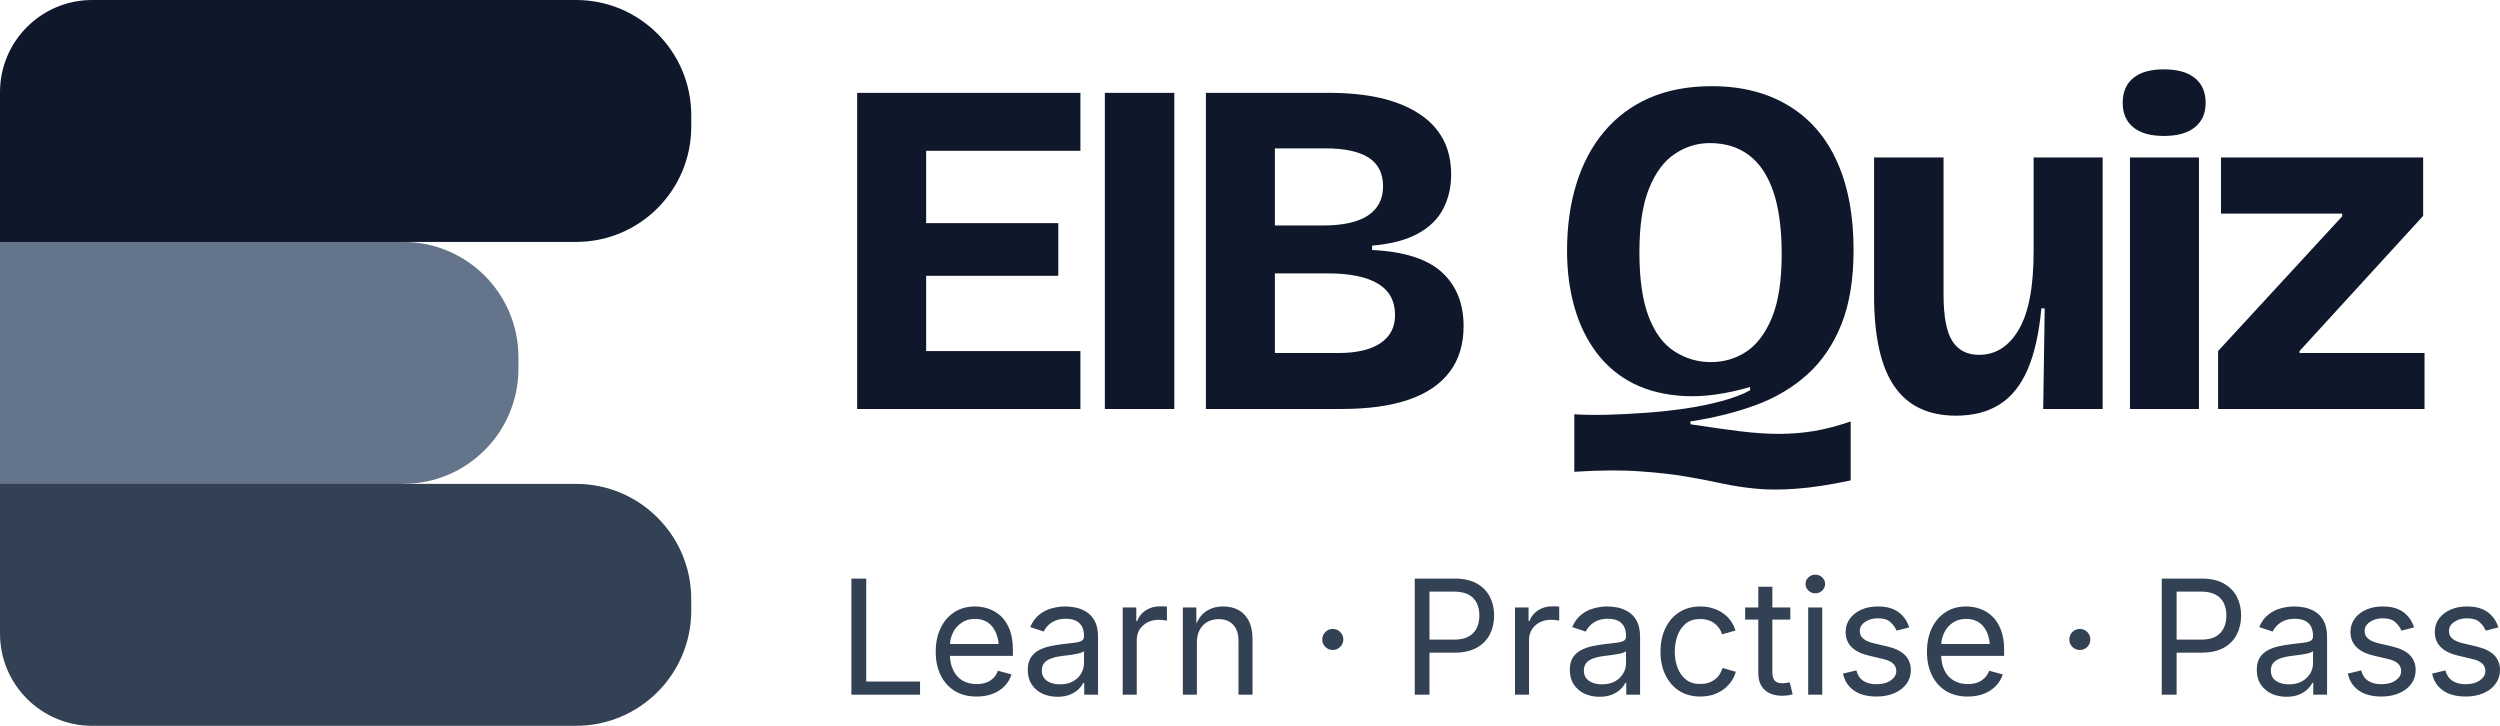
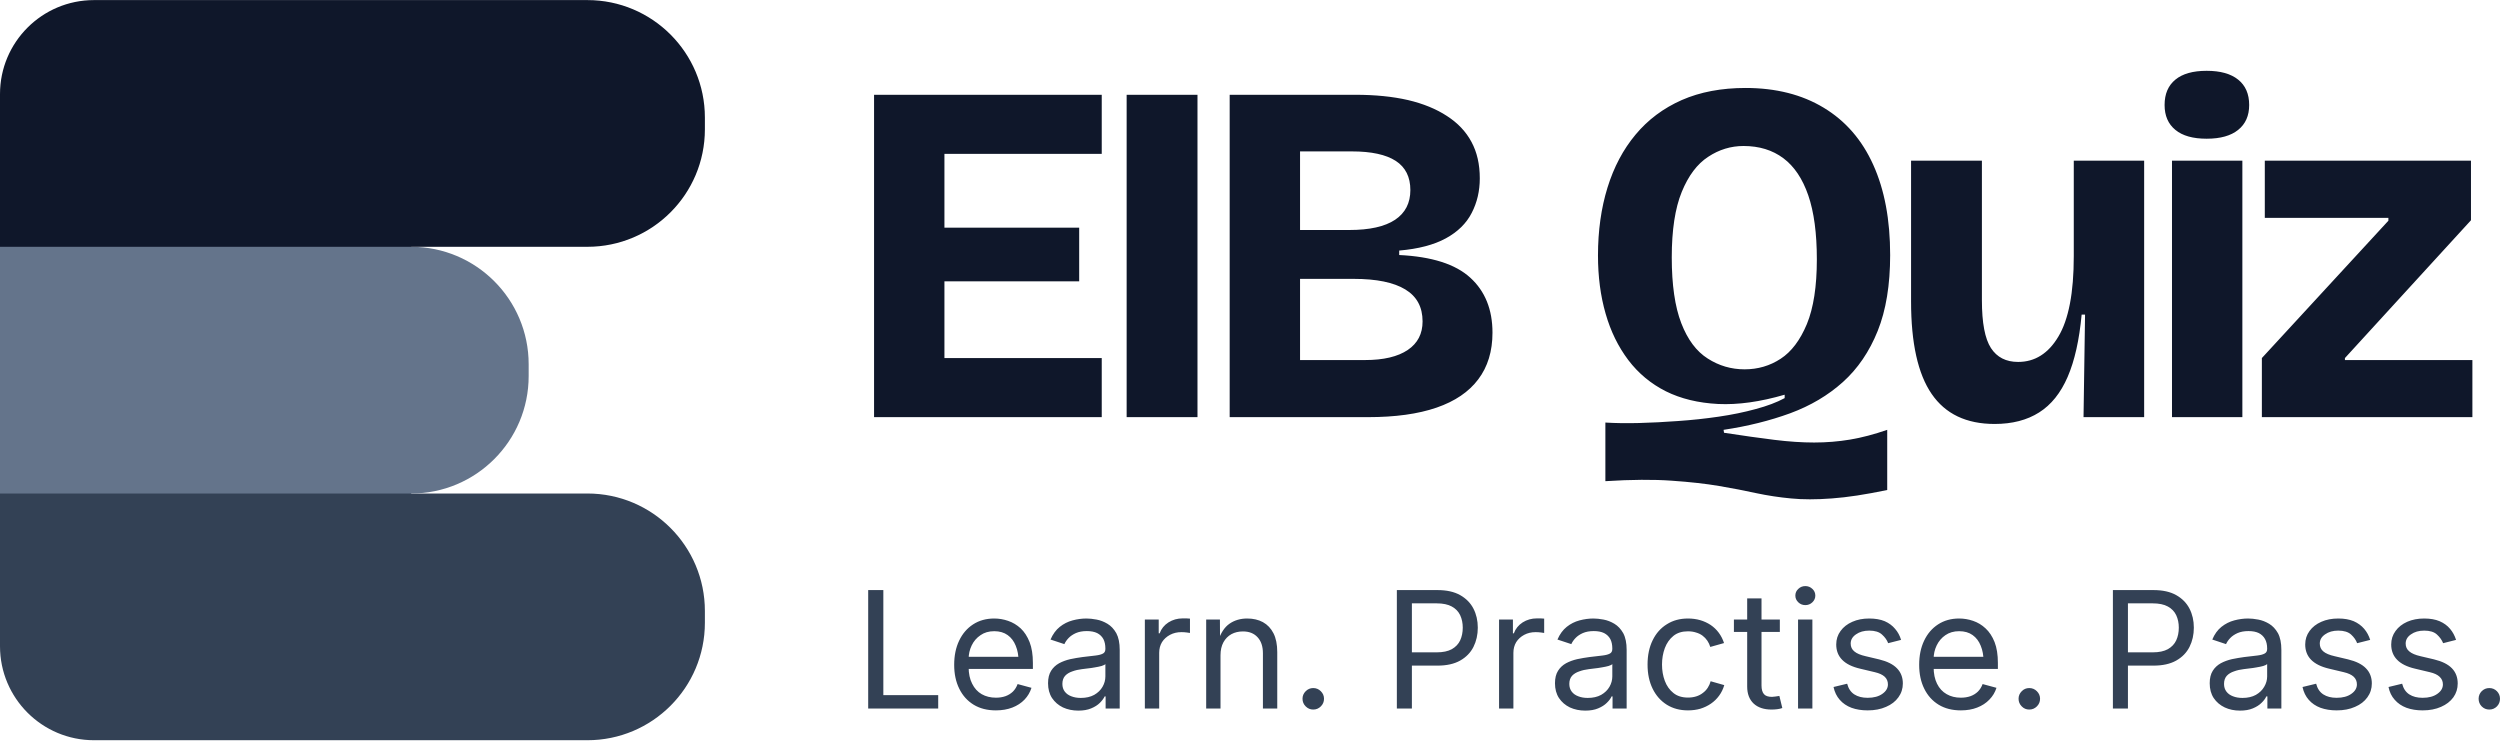
- <svg xmlns="http://www.w3.org/2000/svg" viewBox="0 0 217 63" width="868" height="252" role="img" aria-label="EIB Quiz">
+ <svg xmlns="http://www.w3.org/2000/svg" viewBox="0 0 212.8 63" width="851" height="252" role="img" aria-label="EIB Quiz">
  <path fill="#334155" d="M0 42H50A10 10 0 0 1 60 52V53A10 10 0 0 1 50 63H8A8 8 0 0 1 0 55Z M0 41H35V42H0Z" />
  <path fill="#64748B" d="M0 21H35A10 10 0 0 1 45 31V32A10 10 0 0 1 35 42H0Z M0 20H35V21H0Z" />
  <path fill="#0F172A" d="M8 0H50A10 10 0 0 1 60 10V11A10 10 0 0 1 50 21H0V8A8 8 0 0 1 8 0Z" />
  <path fill="#0F172A" d="M80.39 35.5L74.4 35.5L74.4 8.06L80.39 8.06L80.39 35.5ZM93.78 35.5L78.68 35.5L78.68 30.47L93.78 30.47L93.78 35.5ZM91.86 23.94L78.68 23.94L78.68 19.37L91.86 19.37L91.86 23.94ZM93.78 13.09L78.68 13.09L78.68 8.06L93.78 8.06L93.78 13.09ZM101.93 35.5L95.9 35.5L95.9 8.06L101.93 8.06L101.93 35.5ZM116.44 35.5L104.67 35.5L104.67 8.06L115.36 8.06Q117.89 8.06 119.85 8.51Q121.8 8.97 123.17 9.87Q124.55 10.76 125.25 12.07Q125.96 13.38 125.96 15.17L125.96 15.17Q125.96 16.79 125.27 18.12Q124.59 19.45 123.07 20.28Q121.55 21.11 119.1 21.32L119.1 21.32L119.1 21.7Q123.26 21.9 125.15 23.63Q127.04 25.35 127.04 28.31L127.04 28.31Q127.04 30.68 125.83 32.28Q124.63 33.88 122.28 34.69Q119.93 35.5 116.44 35.5L116.44 35.5ZM110.66 23.73L110.66 30.64L116.19 30.64Q118.56 30.64 119.83 29.78Q121.09 28.93 121.09 27.35L121.09 27.35Q121.09 25.52 119.62 24.63Q118.14 23.73 115.23 23.73L115.23 23.73L110.66 23.73ZM110.66 12.88L110.66 19.57L114.86 19.57Q117.44 19.57 118.75 18.7Q120.05 17.83 120.05 16.17L120.05 16.17Q120.05 14.5 118.81 13.69Q117.56 12.88 115.07 12.88L115.07 12.88L110.66 12.88ZM160.64 36.58L160.64 41.7Q157.89 42.28 155.92 42.42Q153.94 42.57 152.45 42.42Q150.95 42.28 149.49 41.97Q148.04 41.65 146.33 41.36Q144.63 41.07 142.3 40.91Q139.97 40.74 136.65 40.95L136.65 40.95L136.65 35.96Q137.93 36.04 139.51 36Q141.09 35.96 142.84 35.83Q144.59 35.71 146.29 35.46Q148 35.21 149.45 34.81Q150.91 34.42 151.91 33.88L151.91 33.88L151.91 33.59Q148.79 34.5 146.25 34.38Q143.71 34.25 141.8 33.3Q139.89 32.34 138.6 30.64Q137.31 28.93 136.67 26.69Q136.02 24.44 136.02 21.74L136.02 21.74Q136.02 18.58 136.83 15.96Q137.64 13.34 139.22 11.45Q140.8 9.55 143.15 8.51Q145.5 7.48 148.58 7.48L148.58 7.48Q152.45 7.48 155.23 9.16Q158.02 10.84 159.45 14.02Q160.89 17.2 160.89 21.7L160.89 21.7Q160.89 25.52 159.83 28.16Q158.77 30.8 156.87 32.51Q154.98 34.21 152.38 35.17Q149.78 36.12 146.71 36.58L146.71 36.58L146.75 36.83Q149.16 37.2 151.01 37.43Q152.86 37.66 154.42 37.66Q155.98 37.66 157.48 37.41Q158.97 37.16 160.64 36.58L160.64 36.58ZM148.5 31.43L148.5 31.43Q150.2 31.43 151.57 30.53Q152.94 29.64 153.8 27.58Q154.65 25.52 154.65 22.07L154.65 22.07Q154.65 18.74 153.92 16.62Q153.19 14.5 151.8 13.46Q150.41 12.42 148.41 12.42L148.41 12.42Q146.79 12.42 145.4 13.34Q144 14.25 143.15 16.33Q142.3 18.41 142.3 21.9L142.3 21.9Q142.3 25.4 143.11 27.5Q143.92 29.6 145.36 30.51Q146.79 31.43 148.5 31.43ZM169.78 36.08L169.78 36.08Q166.17 36.08 164.42 33.52Q162.67 30.97 162.67 25.65L162.67 25.65L162.67 13.67L168.7 13.67L168.7 25.56Q168.7 28.43 169.47 29.62Q170.24 30.8 171.78 30.8L171.78 30.8Q172.86 30.8 173.71 30.26Q174.57 29.72 175.21 28.64Q175.86 27.56 176.19 25.85Q176.52 24.15 176.52 21.78L176.52 21.78L176.52 13.67L182.51 13.67L182.51 25.31L182.51 35.5L177.35 35.5L177.48 26.77L177.19 26.77Q176.89 30.01 176 32.07Q175.11 34.13 173.57 35.1Q172.03 36.08 169.78 36.08ZM190.87 35.5L184.88 35.5L184.88 13.67L190.87 13.67L190.87 35.5ZM187.83 11.8L187.83 11.8Q186.08 11.8 185.17 11.05Q184.25 10.3 184.25 8.93L184.25 8.93Q184.25 7.52 185.17 6.77Q186.08 6.02 187.83 6.02L187.83 6.02Q189.58 6.02 190.51 6.77Q191.45 7.52 191.45 8.93L191.45 8.93Q191.45 10.3 190.51 11.05Q189.58 11.8 187.83 11.8ZM210.45 35.5L192.53 35.5L192.53 30.47L203.3 18.78L203.3 18.54L192.78 18.54L192.78 13.67L210.33 13.67L210.33 18.74L199.6 30.47L199.6 30.64L210.45 30.64L210.45 35.5Z" />
-   <path fill="#334155" d="M79.86 60.3L73.9 60.3L73.9 50.22L75.19 50.22L75.19 59.16L79.86 59.16L79.86 60.3ZM84.77 60.46L84.77 60.46Q83.67 60.46 82.88 59.98Q82.08 59.49 81.65 58.61Q81.22 57.74 81.22 56.58L81.22 56.58Q81.22 55.41 81.64 54.53Q82.06 53.64 82.83 53.14Q83.6 52.64 84.63 52.64L84.63 52.64Q85.23 52.64 85.81 52.84Q86.4 53.04 86.88 53.48Q87.35 53.92 87.64 54.65Q87.92 55.37 87.92 56.42L87.92 56.42L87.92 56.93L82.05 56.93L82.05 55.9L87.27 55.9L86.7 56.28Q86.7 55.54 86.46 54.96Q86.23 54.38 85.77 54.05Q85.31 53.72 84.63 53.72L84.63 53.72Q83.94 53.72 83.46 54.06Q82.97 54.39 82.71 54.93Q82.45 55.47 82.45 56.08L82.45 56.08L82.45 56.77Q82.45 57.61 82.75 58.19Q83.04 58.78 83.56 59.08Q84.09 59.38 84.78 59.38L84.78 59.38Q85.22 59.38 85.59 59.25Q85.95 59.12 86.22 58.86Q86.48 58.6 86.62 58.22L86.62 58.22L87.8 58.54Q87.62 59.11 87.21 59.54Q86.79 59.98 86.17 60.22Q85.55 60.46 84.77 60.46ZM91.79 60.48L91.79 60.48Q91.07 60.48 90.48 60.21Q89.9 59.93 89.55 59.41Q89.21 58.89 89.21 58.15L89.21 58.15Q89.21 57.5 89.47 57.09Q89.72 56.69 90.15 56.45Q90.58 56.22 91.1 56.1Q91.62 55.99 92.15 55.92L92.15 55.92Q92.83 55.83 93.26 55.79Q93.68 55.74 93.89 55.62Q94.09 55.51 94.09 55.23L94.09 55.23L94.09 55.19Q94.09 54.72 93.92 54.39Q93.74 54.06 93.39 53.88Q93.04 53.71 92.51 53.71L92.51 53.71Q91.97 53.71 91.58 53.88Q91.2 54.05 90.96 54.3Q90.72 54.55 90.6 54.82L90.6 54.82L89.42 54.43Q89.72 53.74 90.21 53.35Q90.7 52.96 91.3 52.8Q91.89 52.64 92.48 52.64L92.48 52.64Q92.86 52.64 93.34 52.73Q93.82 52.82 94.27 53.09Q94.72 53.36 95.02 53.89Q95.31 54.43 95.31 55.31L95.31 55.31L95.31 60.3L94.11 60.3L94.11 59.27L94.03 59.27Q93.9 59.54 93.62 59.82Q93.34 60.1 92.88 60.29Q92.43 60.48 91.79 60.48ZM92 59.4L92 59.4Q92.67 59.4 93.14 59.14Q93.61 58.87 93.85 58.45Q94.09 58.03 94.09 57.57L94.09 57.57L94.09 56.52Q94.02 56.6 93.77 56.68Q93.52 56.75 93.2 56.8Q92.88 56.86 92.58 56.89Q92.27 56.93 92.1 56.95L92.1 56.95Q91.66 57 91.28 57.14Q90.89 57.27 90.66 57.52Q90.43 57.78 90.43 58.21L90.43 58.21Q90.43 58.6 90.64 58.87Q90.84 59.13 91.19 59.26Q91.54 59.4 92 59.4ZM98.67 60.3L97.45 60.3L97.45 52.73L98.63 52.73L98.63 53.9L98.71 53.9Q98.92 53.32 99.46 52.97Q100 52.63 100.67 52.63L100.67 52.63Q100.81 52.63 100.99 52.63Q101.18 52.64 101.29 52.65L101.29 52.65L101.29 53.87Q101.23 53.86 101.02 53.83Q100.8 53.8 100.56 53.8L100.56 53.8Q100.02 53.8 99.59 54.03Q99.16 54.26 98.91 54.65Q98.67 55.05 98.67 55.56L98.67 55.56L98.67 60.3ZM103.89 55.77L103.89 55.77L103.89 60.3L102.67 60.3L102.67 52.73L103.84 52.73L103.85 54.57L103.68 54.57Q104.02 53.52 104.66 53.08Q105.3 52.64 106.16 52.64L106.16 52.64Q106.93 52.64 107.5 52.95Q108.08 53.27 108.4 53.9Q108.72 54.53 108.72 55.5L108.72 55.5L108.72 60.3L107.5 60.3L107.5 55.6Q107.5 54.72 107.04 54.23Q106.59 53.74 105.8 53.74L105.8 53.74Q105.25 53.74 104.82 53.97Q104.39 54.21 104.14 54.66Q103.89 55.12 103.89 55.77ZM115.68 56.42L115.68 56.42Q115.3 56.42 115.04 56.15Q114.77 55.89 114.77 55.51L114.77 55.51Q114.77 55.13 115.04 54.86Q115.3 54.59 115.68 54.59L115.68 54.59Q116.06 54.59 116.33 54.86Q116.6 55.13 116.6 55.51L116.6 55.51Q116.6 55.89 116.33 56.15Q116.06 56.42 115.68 56.42ZM124.08 60.3L122.8 60.3L122.8 50.22L126.25 50.22Q127.42 50.22 128.19 50.65Q128.95 51.08 129.32 51.8Q129.69 52.52 129.69 53.42L129.69 53.42Q129.69 54.32 129.32 55.06Q128.95 55.79 128.19 56.22Q127.43 56.65 126.25 56.65L126.25 56.65L123.81 56.65L123.81 55.52L126.19 55.52Q126.99 55.52 127.48 55.25Q127.97 54.97 128.19 54.5Q128.41 54.02 128.41 53.42L128.41 53.42Q128.41 52.83 128.19 52.36Q127.97 51.89 127.48 51.62Q126.98 51.35 126.18 51.35L126.18 51.35L124.08 51.35L124.08 60.3ZM132.72 60.3L131.5 60.3L131.5 52.73L132.68 52.73L132.68 53.9L132.76 53.9Q132.97 53.32 133.51 52.97Q134.04 52.63 134.72 52.63L134.72 52.63Q134.86 52.63 135.04 52.63Q135.23 52.64 135.34 52.65L135.34 52.65L135.34 53.87Q135.28 53.86 135.07 53.83Q134.85 53.8 134.61 53.8L134.61 53.8Q134.06 53.8 133.63 54.03Q133.2 54.26 132.96 54.65Q132.72 55.05 132.72 55.56L132.72 55.56L132.72 60.3ZM138.83 60.48L138.83 60.48Q138.12 60.48 137.53 60.21Q136.95 59.93 136.6 59.41Q136.26 58.89 136.26 58.15L136.26 58.15Q136.26 57.5 136.51 57.09Q136.77 56.69 137.2 56.45Q137.63 56.22 138.15 56.1Q138.67 55.99 139.2 55.92L139.2 55.92Q139.88 55.83 140.3 55.79Q140.73 55.74 140.94 55.62Q141.14 55.51 141.14 55.23L141.14 55.23L141.14 55.19Q141.14 54.72 140.97 54.39Q140.79 54.06 140.44 53.88Q140.09 53.71 139.56 53.71L139.56 53.71Q139.02 53.71 138.63 53.88Q138.25 54.05 138.01 54.3Q137.77 54.55 137.64 54.82L137.64 54.82L136.47 54.43Q136.76 53.74 137.26 53.35Q137.75 52.96 138.35 52.8Q138.94 52.64 139.53 52.64L139.53 52.64Q139.9 52.64 140.39 52.73Q140.87 52.82 141.32 53.09Q141.77 53.36 142.07 53.89Q142.36 54.43 142.36 55.31L142.36 55.31L142.36 60.3L141.16 60.3L141.16 59.27L141.08 59.27Q140.95 59.54 140.67 59.82Q140.38 60.1 139.93 60.29Q139.48 60.48 138.83 60.48ZM139.04 59.4L139.04 59.4Q139.72 59.4 140.19 59.14Q140.66 58.87 140.9 58.45Q141.14 58.03 141.14 57.57L141.14 57.57L141.14 56.52Q141.07 56.6 140.82 56.68Q140.57 56.75 140.25 56.8Q139.92 56.86 139.62 56.89Q139.32 56.93 139.15 56.95L139.15 56.95Q138.71 57 138.32 57.14Q137.94 57.27 137.71 57.52Q137.48 57.78 137.48 58.21L137.48 58.21Q137.48 58.6 137.68 58.87Q137.89 59.13 138.24 59.26Q138.59 59.4 139.04 59.4ZM147.58 60.46L147.58 60.46Q146.55 60.46 145.78 59.98Q145 59.49 144.57 58.61Q144.13 57.73 144.13 56.56L144.13 56.56Q144.13 55.38 144.57 54.5Q145 53.61 145.78 53.13Q146.55 52.64 147.58 52.64L147.58 52.64Q148.13 52.64 148.61 52.78Q149.1 52.92 149.5 53.19Q149.91 53.46 150.2 53.85Q150.49 54.24 150.64 54.73L150.64 54.73L149.47 55.06Q149.39 54.77 149.22 54.53Q149.05 54.28 148.81 54.1Q148.57 53.92 148.26 53.83Q147.95 53.73 147.58 53.73L147.58 53.73Q146.82 53.73 146.33 54.12Q145.85 54.52 145.61 55.16Q145.37 55.81 145.37 56.56L145.37 56.56Q145.37 57.31 145.61 57.95Q145.85 58.59 146.33 58.98Q146.82 59.37 147.58 59.37L147.58 59.37Q147.96 59.37 148.28 59.27Q148.59 59.17 148.84 58.98Q149.09 58.8 149.26 58.54Q149.43 58.28 149.51 57.98L149.51 57.98L150.67 58.31Q150.52 58.82 150.23 59.21Q149.93 59.61 149.53 59.89Q149.12 60.17 148.63 60.32Q148.13 60.46 147.58 60.46ZM151.48 52.73L155.4 52.73L155.4 53.78L151.48 53.78L151.48 52.73ZM152.62 58.43L152.62 50.93L153.84 50.93L153.84 58.34Q153.84 58.84 154.05 59.08Q154.25 59.31 154.73 59.31L154.73 59.31Q154.85 59.31 155.03 59.28Q155.21 59.26 155.35 59.23L155.35 59.23L155.6 60.26Q155.42 60.33 155.18 60.36Q154.93 60.39 154.7 60.39L154.7 60.39Q153.72 60.39 153.17 59.88Q152.62 59.36 152.62 58.43L152.62 58.43ZM158.17 60.3L156.95 60.3L156.95 52.73L158.17 52.73L158.17 60.3ZM157.57 51.5L157.57 51.5Q157.22 51.5 156.97 51.26Q156.72 51.02 156.72 50.69L156.72 50.69Q156.72 50.35 156.97 50.12Q157.22 49.88 157.57 49.88L157.57 49.88Q157.92 49.88 158.17 50.12Q158.42 50.35 158.42 50.69L158.42 50.69Q158.42 51.02 158.17 51.26Q157.92 51.5 157.57 51.5ZM162.88 60.46L162.88 60.46Q162.1 60.46 161.5 60.24Q160.89 60.01 160.5 59.56Q160.11 59.12 159.97 58.47L159.97 58.47L161.13 58.19Q161.29 58.81 161.74 59.1Q162.19 59.39 162.87 59.39L162.87 59.39Q163.66 59.39 164.13 59.05Q164.6 58.72 164.6 58.25L164.6 58.25Q164.6 57.86 164.32 57.6Q164.05 57.34 163.49 57.21L163.49 57.21L162.23 56.91Q161.2 56.67 160.7 56.15Q160.2 55.64 160.2 54.85L160.2 54.85Q160.2 54.2 160.57 53.7Q160.93 53.2 161.56 52.92Q162.2 52.64 163 52.64L163 52.64Q163.78 52.64 164.32 52.87Q164.87 53.11 165.21 53.52Q165.55 53.92 165.72 54.46L165.72 54.46L164.62 54.74Q164.46 54.34 164.1 54.01Q163.74 53.67 163.01 53.67L163.01 53.67Q162.33 53.67 161.88 53.99Q161.43 54.3 161.43 54.77L161.43 54.77Q161.43 55.19 161.74 55.44Q162.04 55.7 162.7 55.85L162.7 55.85L163.85 56.12Q164.88 56.37 165.37 56.88Q165.86 57.39 165.86 58.17L165.86 58.17Q165.86 58.83 165.49 59.35Q165.11 59.87 164.44 60.16Q163.77 60.46 162.88 60.46ZM170.8 60.46L170.8 60.46Q169.71 60.46 168.91 59.98Q168.12 59.49 167.69 58.61Q167.26 57.74 167.26 56.58L167.26 56.58Q167.26 55.41 167.68 54.53Q168.1 53.64 168.87 53.14Q169.63 52.64 170.66 52.64L170.66 52.64Q171.27 52.64 171.85 52.84Q172.44 53.04 172.91 53.48Q173.39 53.92 173.67 54.65Q173.96 55.37 173.96 56.42L173.96 56.42L173.96 56.93L168.08 56.93L168.08 55.9L173.3 55.9L172.73 56.28Q172.73 55.54 172.5 54.96Q172.27 54.38 171.81 54.05Q171.35 53.72 170.66 53.72L170.66 53.72Q169.98 53.72 169.49 54.06Q169 54.39 168.75 54.93Q168.49 55.47 168.49 56.08L168.49 56.08L168.49 56.77Q168.49 57.61 168.78 58.19Q169.07 58.78 169.6 59.08Q170.12 59.38 170.81 59.38L170.81 59.38Q171.26 59.38 171.62 59.25Q171.99 59.12 172.25 58.86Q172.52 58.6 172.66 58.22L172.66 58.22L173.84 58.54Q173.66 59.11 173.24 59.54Q172.82 59.98 172.2 60.22Q171.58 60.46 170.8 60.46ZM180.53 56.42L180.53 56.42Q180.15 56.42 179.88 56.15Q179.62 55.89 179.62 55.51L179.62 55.51Q179.62 55.13 179.88 54.86Q180.15 54.59 180.53 54.59L180.53 54.59Q180.91 54.59 181.18 54.86Q181.44 55.13 181.44 55.51L181.44 55.51Q181.44 55.89 181.18 56.15Q180.91 56.42 180.53 56.42ZM188.93 60.3L187.64 60.3L187.64 50.22L191.09 50.22Q192.27 50.22 193.03 50.65Q193.79 51.08 194.16 51.8Q194.53 52.52 194.53 53.42L194.53 53.42Q194.53 54.32 194.16 55.06Q193.79 55.79 193.04 56.22Q192.28 56.65 191.1 56.65L191.1 56.65L188.66 56.65L188.66 55.52L191.04 55.52Q191.84 55.52 192.33 55.25Q192.81 54.97 193.03 54.5Q193.25 54.02 193.25 53.42L193.25 53.42Q193.25 52.83 193.03 52.36Q192.81 51.89 192.32 51.62Q191.83 51.35 191.03 51.35L191.03 51.35L188.93 51.35L188.93 60.3ZM198.46 60.48L198.46 60.48Q197.75 60.48 197.16 60.21Q196.58 59.93 196.23 59.41Q195.89 58.89 195.89 58.15L195.89 58.15Q195.89 57.5 196.14 57.09Q196.4 56.69 196.83 56.45Q197.26 56.22 197.78 56.1Q198.3 55.99 198.83 55.92L198.83 55.92Q199.51 55.83 199.93 55.79Q200.36 55.74 200.57 55.62Q200.77 55.51 200.77 55.23L200.77 55.23L200.77 55.19Q200.77 54.72 200.6 54.39Q200.42 54.06 200.07 53.88Q199.72 53.71 199.19 53.71L199.19 53.71Q198.65 53.71 198.26 53.88Q197.88 54.05 197.64 54.3Q197.39 54.55 197.27 54.82L197.27 54.82L196.1 54.43Q196.39 53.74 196.89 53.35Q197.38 52.96 197.98 52.8Q198.57 52.64 199.15 52.64L199.15 52.64Q199.53 52.64 200.02 52.73Q200.5 52.82 200.95 53.09Q201.4 53.36 201.7 53.89Q201.99 54.43 201.99 55.31L201.99 55.31L201.99 60.3L200.79 60.3L200.79 59.27L200.71 59.27Q200.58 59.54 200.3 59.82Q200.01 60.1 199.56 60.29Q199.11 60.48 198.46 60.48ZM198.67 59.4L198.67 59.4Q199.35 59.4 199.82 59.14Q200.28 58.87 200.53 58.45Q200.77 58.03 200.77 57.57L200.77 57.57L200.77 56.52Q200.7 56.6 200.45 56.68Q200.2 56.75 199.88 56.8Q199.55 56.86 199.25 56.89Q198.95 56.93 198.78 56.95L198.78 56.95Q198.34 57 197.95 57.14Q197.57 57.27 197.34 57.52Q197.11 57.78 197.11 58.21L197.11 58.21Q197.11 58.6 197.31 58.87Q197.52 59.13 197.87 59.26Q198.22 59.4 198.67 59.4ZM206.7 60.46L206.7 60.46Q205.92 60.46 205.32 60.24Q204.71 60.01 204.32 59.56Q203.93 59.12 203.79 58.47L203.79 58.47L204.95 58.19Q205.11 58.81 205.56 59.1Q206.01 59.39 206.69 59.39L206.69 59.39Q207.48 59.39 207.95 59.05Q208.42 58.72 208.42 58.25L208.42 58.25Q208.42 57.86 208.15 57.6Q207.87 57.34 207.31 57.21L207.31 57.21L206.05 56.91Q205.02 56.67 204.52 56.15Q204.02 55.64 204.02 54.85L204.02 54.85Q204.02 54.2 204.39 53.7Q204.75 53.2 205.38 52.92Q206.02 52.64 206.82 52.64L206.82 52.64Q207.6 52.64 208.15 52.87Q208.69 53.11 209.03 53.52Q209.37 53.92 209.54 54.46L209.54 54.46L208.44 54.74Q208.28 54.34 207.92 54.01Q207.56 53.67 206.83 53.67L206.83 53.67Q206.15 53.67 205.7 53.99Q205.25 54.3 205.25 54.77L205.25 54.77Q205.25 55.19 205.56 55.44Q205.86 55.7 206.52 55.85L206.52 55.85L207.67 56.12Q208.7 56.37 209.19 56.88Q209.68 57.39 209.68 58.17L209.68 58.17Q209.68 58.83 209.31 59.35Q208.93 59.87 208.26 60.16Q207.59 60.46 206.7 60.46ZM214.02 60.46L214.02 60.46Q213.24 60.46 212.63 60.24Q212.03 60.01 211.63 59.56Q211.24 59.12 211.11 58.47L211.11 58.47L212.26 58.19Q212.43 58.81 212.88 59.1Q213.33 59.39 214 59.39L214 59.39Q214.79 59.39 215.26 59.05Q215.73 58.72 215.73 58.25L215.73 58.25Q215.73 57.86 215.46 57.6Q215.19 57.34 214.63 57.21L214.63 57.21L213.37 56.91Q212.34 56.67 211.84 56.15Q211.34 55.64 211.34 54.85L211.34 54.85Q211.34 54.2 211.7 53.7Q212.07 53.2 212.7 52.92Q213.33 52.64 214.14 52.64L214.14 52.64Q214.92 52.64 215.46 52.87Q216.01 53.11 216.35 53.52Q216.69 53.92 216.86 54.46L216.86 54.46L215.76 54.74Q215.6 54.34 215.24 54.01Q214.88 53.67 214.14 53.67L214.14 53.67Q213.47 53.67 213.02 53.99Q212.57 54.3 212.57 54.77L212.57 54.77Q212.57 55.19 212.87 55.44Q213.18 55.7 213.84 55.85L213.84 55.85L214.98 56.12Q216.01 56.37 216.51 56.88Q217 57.39 217 58.17L217 58.17Q217 58.83 216.62 59.35Q216.25 59.87 215.58 60.16Q214.9 60.46 214.02 60.46Z" />
+   <path fill="#334155" d="M79.86 60.3L73.9 60.3L73.9 50.22L75.19 50.22L75.19 59.16L79.86 59.16L79.86 60.3ZM84.77 60.46L84.77 60.46Q83.67 60.46 82.88 59.98Q82.08 59.49 81.65 58.61Q81.22 57.74 81.22 56.58L81.22 56.58Q81.22 55.41 81.64 54.53Q82.06 53.64 82.83 53.14Q83.6 52.64 84.63 52.64L84.63 52.64Q85.23 52.64 85.81 52.84Q86.4 53.04 86.88 53.48Q87.35 53.92 87.64 54.65Q87.92 55.37 87.92 56.42L87.92 56.42L87.92 56.93L82.05 56.93L82.05 55.9L87.27 55.9L86.7 56.28Q86.7 55.54 86.46 54.96Q86.23 54.38 85.77 54.05Q85.31 53.72 84.63 53.72L84.63 53.72Q83.94 53.72 83.46 54.06Q82.97 54.39 82.71 54.93Q82.45 55.47 82.45 56.08L82.45 56.08L82.45 56.77Q82.45 57.61 82.75 58.19Q83.04 58.78 83.56 59.08Q84.09 59.38 84.78 59.38L84.78 59.38Q85.22 59.38 85.59 59.25Q85.95 59.12 86.22 58.86Q86.48 58.6 86.62 58.22L86.62 58.22L87.8 58.54Q87.62 59.11 87.21 59.54Q86.79 59.98 86.17 60.22Q85.55 60.46 84.77 60.46ZM91.79 60.48L91.79 60.48Q91.07 60.48 90.48 60.21Q89.9 59.93 89.55 59.41Q89.21 58.89 89.21 58.15L89.21 58.15Q89.21 57.5 89.47 57.09Q89.72 56.69 90.15 56.45Q90.58 56.22 91.1 56.1Q91.62 55.99 92.15 55.92L92.15 55.92Q92.83 55.83 93.26 55.79Q93.68 55.74 93.89 55.62Q94.09 55.51 94.09 55.23L94.09 55.23L94.09 55.19Q94.09 54.72 93.92 54.39Q93.74 54.06 93.39 53.88Q93.04 53.71 92.51 53.71L92.51 53.71Q91.97 53.71 91.58 53.88Q91.2 54.05 90.96 54.3Q90.72 54.55 90.6 54.82L90.6 54.82L89.42 54.43Q89.72 53.74 90.21 53.35Q90.7 52.96 91.3 52.8Q91.89 52.64 92.48 52.64L92.48 52.64Q92.86 52.64 93.34 52.73Q93.82 52.82 94.27 53.09Q94.72 53.36 95.02 53.89Q95.31 54.43 95.31 55.31L95.31 55.31L95.31 60.3L94.11 60.3L94.11 59.27L94.03 59.27Q93.9 59.54 93.62 59.82Q93.34 60.1 92.88 60.29Q92.43 60.48 91.79 60.48ZM92 59.4L92 59.4Q92.67 59.4 93.14 59.14Q93.61 58.87 93.85 58.45Q94.09 58.03 94.09 57.57L94.09 57.57L94.09 56.52Q94.02 56.6 93.77 56.68Q93.52 56.75 93.2 56.8Q92.88 56.86 92.58 56.89Q92.27 56.93 92.1 56.95L92.1 56.95Q91.66 57 91.28 57.14Q90.89 57.27 90.66 57.52Q90.43 57.78 90.43 58.21L90.43 58.21Q90.43 58.6 90.64 58.87Q90.84 59.13 91.19 59.26Q91.54 59.4 92 59.4ZM98.67 60.3L97.45 60.3L97.45 52.73L98.63 52.73L98.63 53.9L98.71 53.9Q98.92 53.32 99.46 52.97Q100 52.63 100.67 52.63L100.67 52.63Q100.81 52.63 100.99 52.63Q101.18 52.64 101.29 52.65L101.29 52.65L101.29 53.87Q101.23 53.86 101.02 53.83Q100.8 53.8 100.56 53.8L100.56 53.8Q100.02 53.8 99.59 54.03Q99.16 54.26 98.91 54.65Q98.67 55.05 98.67 55.56L98.67 55.56L98.67 60.3ZM103.89 55.77L103.89 55.77L103.89 60.3L102.67 60.3L102.67 52.73L103.84 52.73L103.85 54.57L103.68 54.57Q104.02 53.52 104.66 53.08Q105.3 52.64 106.16 52.64L106.16 52.64Q106.93 52.64 107.5 52.95Q108.08 53.27 108.4 53.9Q108.72 54.53 108.72 55.5L108.72 55.5L108.72 60.3L107.5 60.3L107.5 55.6Q107.5 54.72 107.04 54.23Q106.59 53.74 105.8 53.74L105.8 53.74Q105.25 53.74 104.82 53.97Q104.39 54.21 104.14 54.66Q103.89 55.12 103.89 55.77ZM111.78 60.39L111.78 60.39Q111.41 60.39 111.14 60.12Q110.87 59.85 110.87 59.47L110.87 59.47Q110.87 59.1 111.14 58.83Q111.41 58.56 111.78 58.56L111.78 58.56Q112.16 58.56 112.43 58.83Q112.7 59.1 112.7 59.47L112.7 59.47Q112.7 59.85 112.43 60.12Q112.16 60.39 111.78 60.39ZM120.18 60.3L118.9 60.3L118.9 50.22L122.35 50.22Q123.53 50.22 124.29 50.65Q125.05 51.08 125.42 51.8Q125.79 52.52 125.79 53.42L125.79 53.42Q125.79 54.32 125.42 55.06Q125.05 55.79 124.29 56.22Q123.53 56.65 122.36 56.65L122.36 56.65L119.91 56.65L119.91 55.52L122.29 55.52Q123.09 55.52 123.58 55.25Q124.07 54.97 124.29 54.5Q124.51 54.02 124.51 53.42L124.51 53.42Q124.51 52.83 124.29 52.36Q124.07 51.89 123.58 51.62Q123.09 51.35 122.28 51.35L122.28 51.35L120.18 51.35L120.18 60.3ZM128.82 60.3L127.6 60.3L127.6 52.73L128.78 52.73L128.78 53.9L128.86 53.9Q129.07 53.32 129.61 52.97Q130.15 52.63 130.82 52.63L130.82 52.63Q130.96 52.63 131.14 52.63Q131.33 52.64 131.44 52.65L131.44 52.65L131.44 53.87Q131.38 53.86 131.17 53.83Q130.95 53.8 130.71 53.8L130.71 53.8Q130.17 53.8 129.74 54.03Q129.31 54.26 129.06 54.65Q128.82 55.05 128.82 55.56L128.82 55.56L128.82 60.3ZM134.94 60.48L134.94 60.48Q134.22 60.48 133.63 60.21Q133.05 59.93 132.7 59.41Q132.36 58.89 132.36 58.15L132.36 58.15Q132.36 57.5 132.62 57.09Q132.87 56.69 133.3 56.45Q133.73 56.22 134.25 56.1Q134.77 55.99 135.3 55.92L135.3 55.92Q135.98 55.83 136.41 55.79Q136.83 55.74 137.04 55.62Q137.24 55.51 137.24 55.23L137.24 55.23L137.24 55.19Q137.24 54.72 137.07 54.39Q136.89 54.06 136.54 53.88Q136.19 53.71 135.66 53.71L135.66 53.71Q135.12 53.71 134.73 53.88Q134.35 54.05 134.11 54.3Q133.87 54.55 133.75 54.82L133.75 54.82L132.57 54.43Q132.87 53.74 133.36 53.35Q133.85 52.96 134.45 52.8Q135.05 52.64 135.63 52.64L135.63 52.64Q136.01 52.64 136.49 52.73Q136.97 52.82 137.42 53.09Q137.87 53.36 138.17 53.89Q138.46 54.43 138.46 55.31L138.46 55.31L138.46 60.3L137.26 60.3L137.26 59.27L137.18 59.27Q137.06 59.54 136.77 59.82Q136.49 60.1 136.03 60.29Q135.58 60.48 134.94 60.48ZM135.15 59.4L135.15 59.4Q135.82 59.4 136.29 59.14Q136.76 58.87 137 58.45Q137.24 58.03 137.24 57.57L137.24 57.57L137.24 56.52Q137.17 56.6 136.92 56.68Q136.67 56.75 136.35 56.8Q136.03 56.86 135.73 56.89Q135.42 56.93 135.25 56.95L135.25 56.95Q134.81 57 134.43 57.14Q134.04 57.27 133.81 57.52Q133.58 57.78 133.58 58.21L133.58 58.21Q133.58 58.6 133.79 58.87Q133.99 59.13 134.34 59.26Q134.69 59.4 135.15 59.4ZM143.68 60.46L143.68 60.46Q142.65 60.46 141.88 59.98Q141.1 59.49 140.67 58.61Q140.24 57.73 140.24 56.56L140.24 56.56Q140.24 55.38 140.67 54.5Q141.1 53.61 141.88 53.13Q142.65 52.64 143.68 52.64L143.68 52.64Q144.23 52.64 144.72 52.78Q145.2 52.92 145.61 53.19Q146.01 53.46 146.3 53.85Q146.59 54.24 146.75 54.73L146.75 54.73L145.58 55.06Q145.49 54.77 145.33 54.53Q145.16 54.28 144.92 54.1Q144.68 53.92 144.36 53.83Q144.05 53.73 143.68 53.73L143.68 53.73Q142.92 53.73 142.44 54.12Q141.95 54.52 141.71 55.16Q141.47 55.81 141.47 56.56L141.47 56.56Q141.47 57.31 141.71 57.95Q141.95 58.59 142.44 58.98Q142.92 59.37 143.68 59.37L143.68 59.37Q144.06 59.37 144.38 59.27Q144.7 59.17 144.94 58.98Q145.19 58.8 145.36 58.54Q145.53 58.28 145.61 57.98L145.61 57.98L146.77 58.31Q146.62 58.82 146.33 59.21Q146.04 59.61 145.63 59.89Q145.22 60.17 144.73 60.32Q144.24 60.46 143.68 60.46ZM147.59 52.73L151.5 52.73L151.5 53.78L147.59 53.78L147.59 52.73ZM148.72 58.43L148.72 50.93L149.94 50.93L149.94 58.34Q149.94 58.84 150.15 59.08Q150.35 59.31 150.83 59.31L150.83 59.31Q150.95 59.31 151.13 59.28Q151.31 59.26 151.46 59.23L151.46 59.23L151.71 60.26Q151.52 60.33 151.28 60.36Q151.04 60.39 150.8 60.39L150.8 60.39Q149.82 60.39 149.27 59.88Q148.72 59.36 148.72 58.43L148.72 58.43ZM154.27 60.3L153.05 60.3L153.05 52.73L154.27 52.73L154.27 60.3ZM153.67 51.5L153.67 51.5Q153.32 51.5 153.07 51.26Q152.82 51.02 152.82 50.69L152.82 50.69Q152.82 50.35 153.07 50.12Q153.32 49.88 153.67 49.88L153.67 49.88Q154.02 49.88 154.27 50.12Q154.52 50.35 154.52 50.69L154.52 50.69Q154.52 51.02 154.27 51.26Q154.02 51.5 153.67 51.5ZM158.98 60.46L158.98 60.46Q158.2 60.46 157.6 60.24Q156.99 60.01 156.6 59.56Q156.21 59.12 156.07 58.47L156.07 58.47L157.23 58.19Q157.39 58.81 157.84 59.1Q158.29 59.39 158.97 59.39L158.97 59.39Q159.76 59.39 160.23 59.05Q160.7 58.72 160.7 58.25L160.7 58.25Q160.7 57.86 160.43 57.6Q160.15 57.34 159.59 57.21L159.59 57.21L158.33 56.91Q157.3 56.67 156.8 56.15Q156.3 55.64 156.3 54.85L156.3 54.85Q156.3 54.2 156.67 53.7Q157.03 53.2 157.67 52.92Q158.3 52.64 159.1 52.64L159.1 52.64Q159.88 52.64 160.43 52.87Q160.97 53.11 161.31 53.52Q161.66 53.92 161.82 54.46L161.82 54.46L160.72 54.74Q160.57 54.34 160.2 54.01Q159.84 53.67 159.11 53.67L159.11 53.67Q158.43 53.67 157.98 53.99Q157.53 54.3 157.53 54.77L157.53 54.77Q157.53 55.19 157.84 55.44Q158.14 55.7 158.81 55.85L158.81 55.85L159.95 56.12Q160.98 56.37 161.47 56.88Q161.97 57.39 161.97 58.17L161.97 58.17Q161.97 58.83 161.59 59.35Q161.22 59.87 160.54 60.16Q159.87 60.46 158.98 60.46ZM166.91 60.46L166.91 60.46Q165.81 60.46 165.02 59.98Q164.22 59.49 163.79 58.61Q163.36 57.74 163.36 56.58L163.36 56.58Q163.36 55.41 163.78 54.53Q164.2 53.64 164.97 53.14Q165.74 52.64 166.76 52.64L166.76 52.64Q167.37 52.64 167.95 52.84Q168.54 53.04 169.01 53.48Q169.49 53.92 169.78 54.65Q170.06 55.37 170.06 56.42L170.06 56.42L170.06 56.93L164.19 56.93L164.19 55.9L169.4 55.9L168.84 56.28Q168.84 55.54 168.6 54.96Q168.37 54.38 167.91 54.05Q167.45 53.72 166.76 53.72L166.76 53.72Q166.08 53.72 165.59 54.06Q165.11 54.39 164.85 54.93Q164.59 55.47 164.59 56.08L164.59 56.08L164.59 56.77Q164.59 57.61 164.88 58.19Q165.17 58.78 165.7 59.08Q166.22 59.38 166.91 59.38L166.91 59.38Q167.36 59.38 167.73 59.25Q168.09 59.12 168.36 58.86Q168.62 58.6 168.76 58.22L168.76 58.22L169.94 58.54Q169.76 59.11 169.34 59.54Q168.92 59.98 168.3 60.22Q167.69 60.46 166.91 60.46ZM172.73 60.39L172.73 60.39Q172.35 60.39 172.09 60.12Q171.82 59.85 171.82 59.47L171.82 59.47Q171.82 59.1 172.09 58.83Q172.35 58.56 172.73 58.56L172.73 58.56Q173.11 58.56 173.38 58.83Q173.65 59.1 173.65 59.47L173.65 59.47Q173.65 59.85 173.38 60.12Q173.11 60.39 172.73 60.39ZM181.13 60.3L179.85 60.3L179.85 50.22L183.3 50.22Q184.48 50.22 185.24 50.65Q186 51.08 186.37 51.8Q186.74 52.52 186.74 53.42L186.74 53.42Q186.74 54.32 186.37 55.06Q186 55.79 185.24 56.22Q184.48 56.65 183.3 56.65L183.3 56.65L180.86 56.65L180.86 55.52L183.24 55.52Q184.04 55.52 184.53 55.25Q185.02 54.97 185.24 54.5Q185.46 54.02 185.46 53.42L185.46 53.42Q185.46 52.83 185.24 52.36Q185.02 51.89 184.53 51.62Q184.04 51.35 183.23 51.35L183.23 51.35L181.13 51.35L181.13 60.3ZM190.67 60.48L190.67 60.48Q189.95 60.48 189.37 60.21Q188.78 59.93 188.43 59.41Q188.09 58.89 188.09 58.15L188.09 58.15Q188.09 57.5 188.35 57.09Q188.6 56.69 189.03 56.45Q189.46 56.22 189.98 56.1Q190.51 55.99 191.03 55.92L191.03 55.92Q191.71 55.83 192.14 55.79Q192.56 55.74 192.77 55.62Q192.98 55.51 192.98 55.23L192.98 55.23L192.98 55.19Q192.98 54.72 192.8 54.39Q192.62 54.06 192.27 53.88Q191.92 53.71 191.39 53.71L191.39 53.71Q190.85 53.71 190.46 53.88Q190.08 54.05 189.84 54.3Q189.6 54.55 189.48 54.82L189.48 54.82L188.31 54.43Q188.6 53.74 189.09 53.35Q189.58 52.96 190.18 52.8Q190.78 52.64 191.36 52.64L191.36 52.64Q191.74 52.64 192.22 52.73Q192.7 52.82 193.15 53.09Q193.6 53.36 193.9 53.89Q194.19 54.43 194.19 55.31L194.19 55.31L194.19 60.3L193 60.3L193 59.27L192.91 59.27Q192.79 59.54 192.5 59.82Q192.22 60.1 191.76 60.29Q191.31 60.48 190.67 60.48ZM190.88 59.4L190.88 59.4Q191.55 59.4 192.02 59.14Q192.49 58.87 192.73 58.45Q192.98 58.03 192.98 57.57L192.98 57.57L192.98 56.52Q192.9 56.6 192.65 56.68Q192.4 56.75 192.08 56.8Q191.76 56.86 191.46 56.89Q191.16 56.93 190.98 56.95L190.98 56.95Q190.54 57 190.16 57.14Q189.77 57.27 189.54 57.52Q189.31 57.78 189.31 58.21L189.31 58.21Q189.31 58.6 189.52 58.87Q189.72 59.13 190.07 59.26Q190.42 59.4 190.88 59.4ZM198.9 60.46L198.9 60.46Q198.13 60.46 197.52 60.24Q196.91 60.01 196.52 59.56Q196.13 59.12 195.99 58.47L195.99 58.47L197.15 58.19Q197.31 58.81 197.76 59.1Q198.21 59.39 198.89 59.39L198.89 59.39Q199.68 59.39 200.15 59.05Q200.62 58.72 200.62 58.25L200.62 58.25Q200.62 57.86 200.35 57.6Q200.07 57.34 199.51 57.21L199.51 57.21L198.25 56.91Q197.23 56.67 196.72 56.15Q196.22 55.64 196.22 54.85L196.22 54.85Q196.22 54.2 196.59 53.7Q196.95 53.2 197.59 52.92Q198.22 52.64 199.03 52.64L199.03 52.64Q199.8 52.64 200.35 52.87Q200.89 53.11 201.24 53.52Q201.58 53.92 201.75 54.46L201.75 54.46L200.64 54.74Q200.49 54.34 200.13 54.01Q199.76 53.67 199.03 53.67L199.03 53.67Q198.36 53.67 197.91 53.99Q197.46 54.3 197.46 54.77L197.46 54.77Q197.46 55.19 197.76 55.44Q198.06 55.7 198.73 55.85L198.73 55.85L199.87 56.12Q200.9 56.37 201.39 56.88Q201.89 57.39 201.89 58.17L201.89 58.17Q201.89 58.83 201.51 59.35Q201.14 59.87 200.46 60.16Q199.79 60.46 198.9 60.46ZM206.22 60.46L206.22 60.46Q205.44 60.46 204.84 60.24Q204.23 60.01 203.84 59.56Q203.44 59.12 203.31 58.47L203.31 58.47L204.47 58.19Q204.63 58.81 205.08 59.1Q205.53 59.39 206.21 59.39L206.21 59.39Q207 59.39 207.47 59.05Q207.94 58.72 207.94 58.25L207.94 58.25Q207.94 57.86 207.66 57.6Q207.39 57.34 206.83 57.21L206.83 57.21L205.57 56.91Q204.54 56.67 204.04 56.15Q203.54 55.64 203.54 54.85L203.54 54.85Q203.54 54.2 203.91 53.7Q204.27 53.2 204.9 52.92Q205.54 52.64 206.34 52.64L206.34 52.64Q207.12 52.64 207.66 52.87Q208.21 53.11 208.55 53.52Q208.89 53.92 209.06 54.46L209.06 54.46L207.96 54.74Q207.8 54.34 207.44 54.01Q207.08 53.67 206.35 53.67L206.35 53.67Q205.67 53.67 205.22 53.99Q204.77 54.3 204.77 54.77L204.77 54.77Q204.77 55.19 205.08 55.44Q205.38 55.7 206.04 55.85L206.04 55.85L207.19 56.12Q208.22 56.37 208.71 56.88Q209.2 57.39 209.2 58.17L209.2 58.17Q209.2 58.83 208.83 59.35Q208.45 59.87 207.78 60.16Q207.11 60.46 206.22 60.46ZM211.89 60.39L211.89 60.39Q211.51 60.39 211.24 60.12Q210.98 59.85 210.98 59.47L210.98 59.47Q210.98 59.1 211.24 58.83Q211.51 58.56 211.89 58.56L211.89 58.56Q212.27 58.56 212.54 58.83Q212.8 59.1 212.8 59.47L212.8 59.47Q212.8 59.85 212.54 60.12Q212.27 60.39 211.89 60.39Z" />
</svg>
